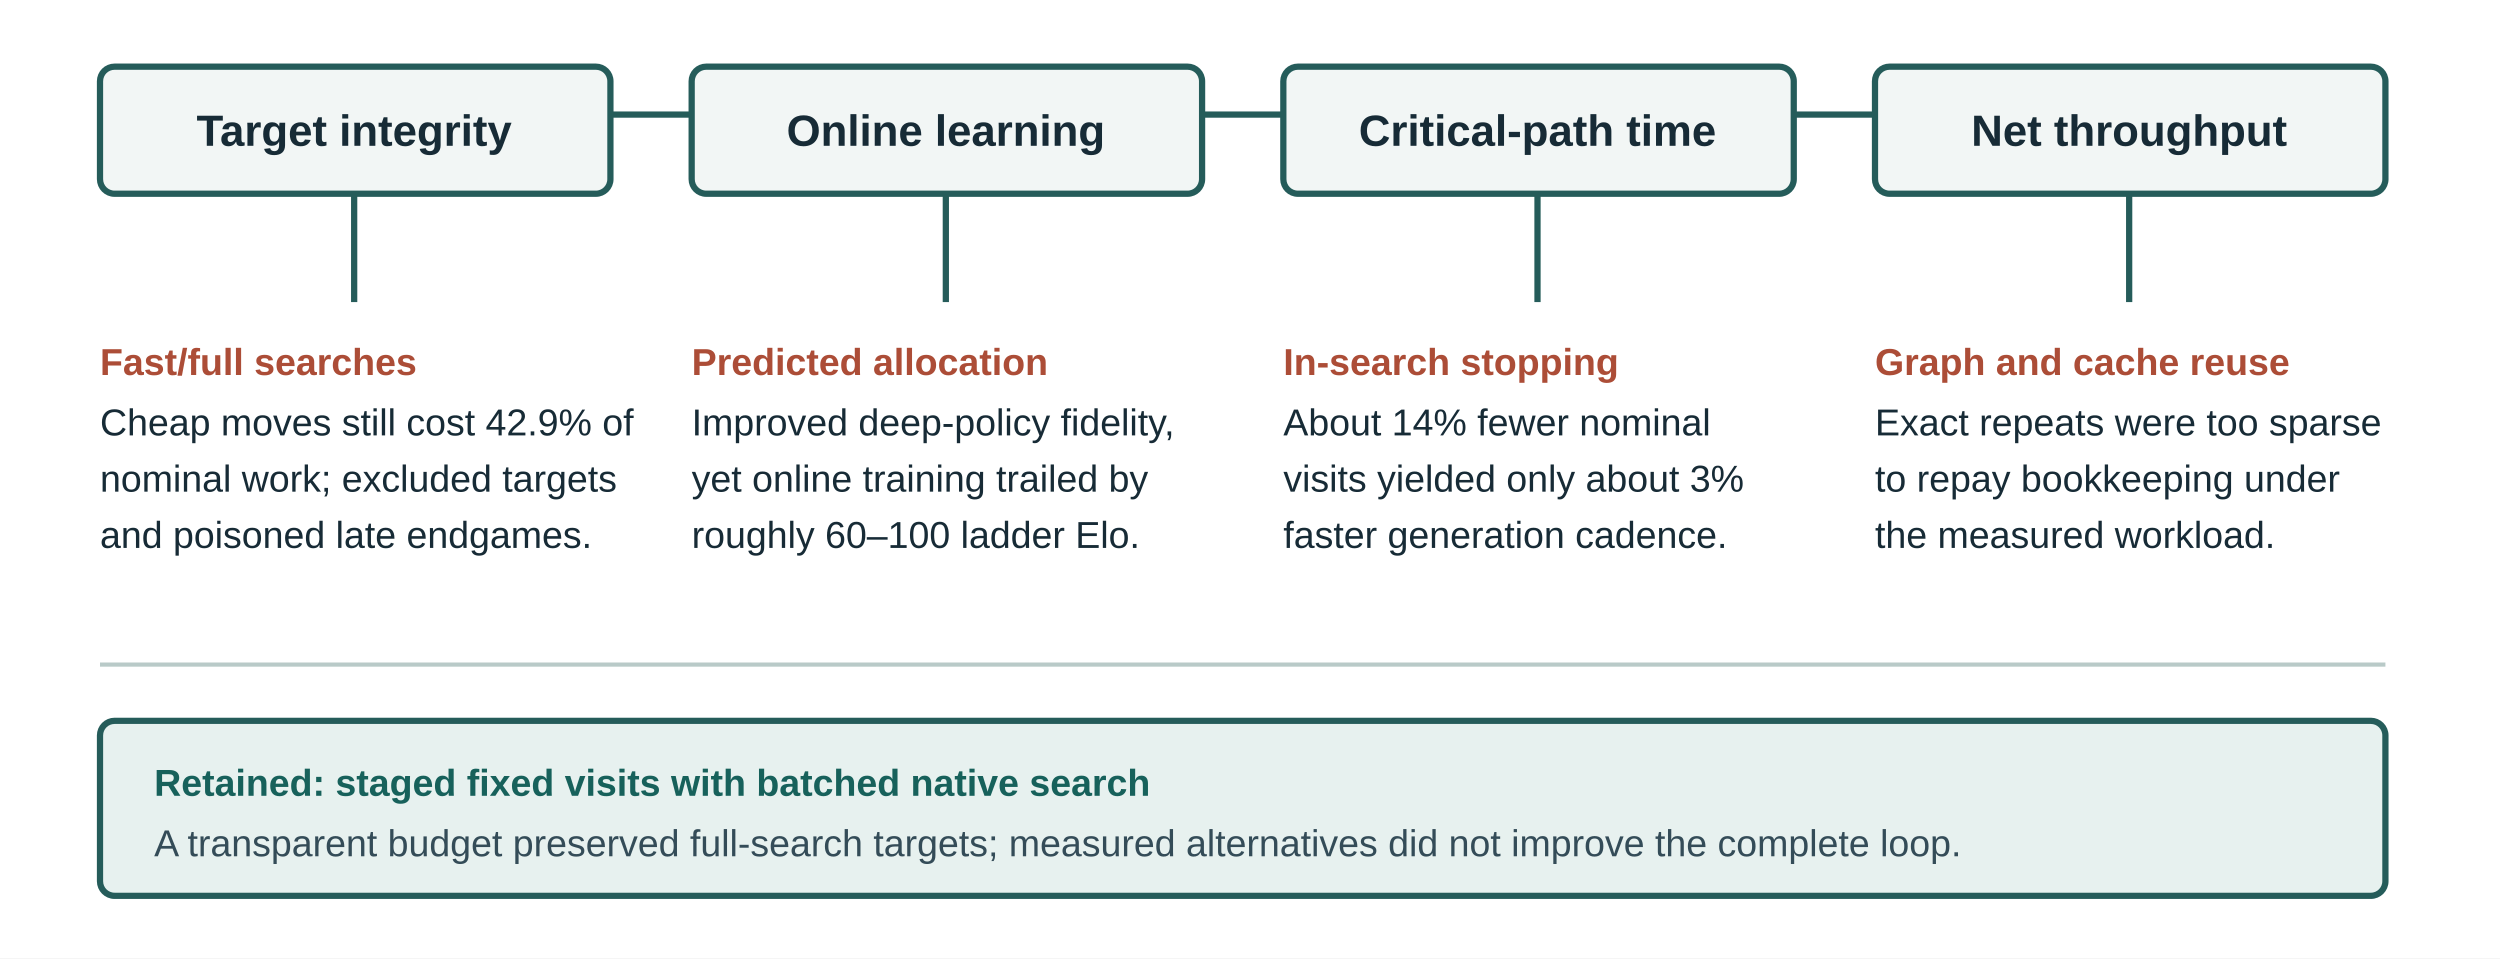
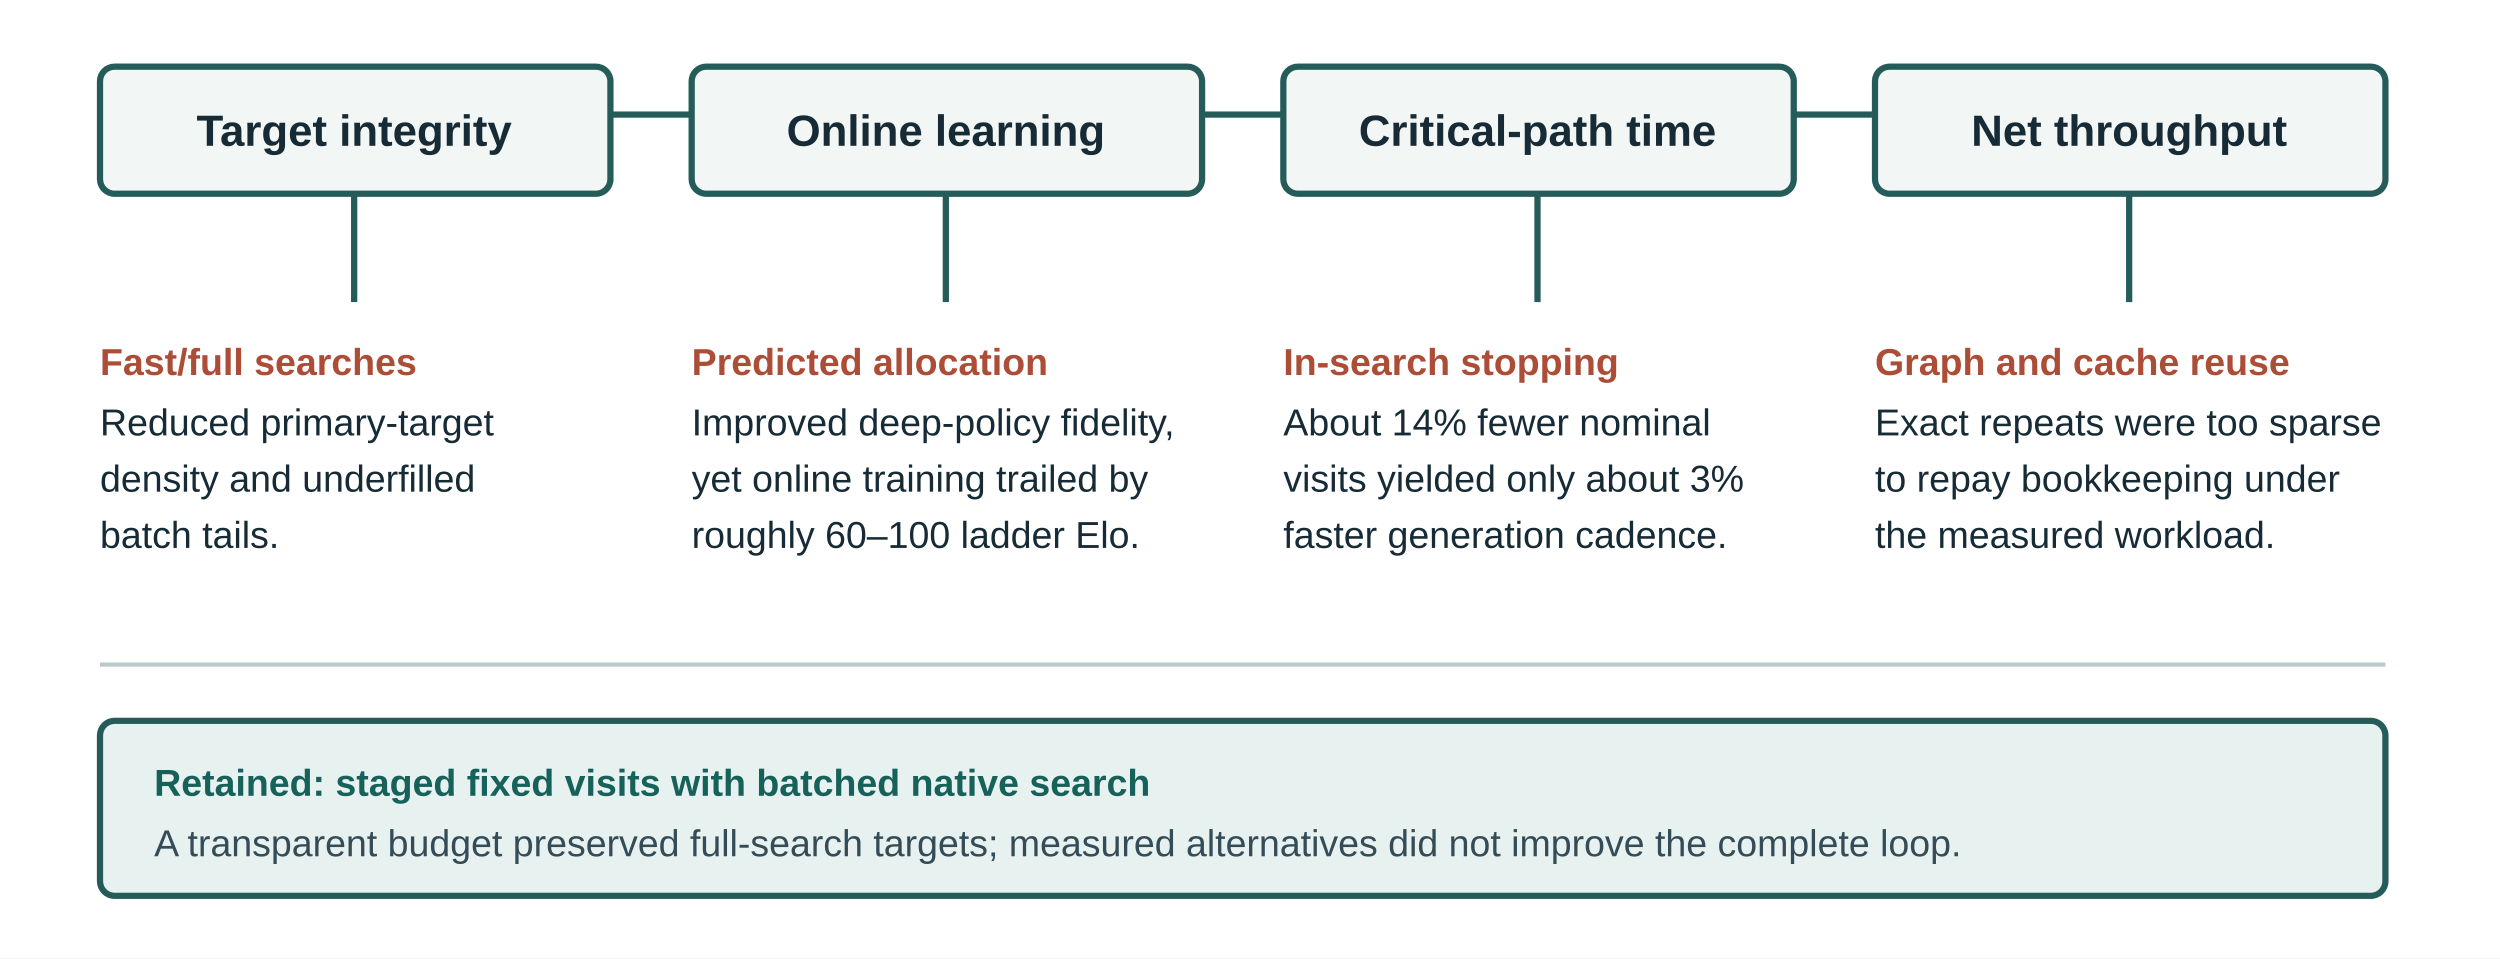
<svg xmlns="http://www.w3.org/2000/svg" viewBox="0 0 1200 460" role="img" aria-labelledby="title description">
  <defs>
    <style>
      text { font-size: 18px; font-family: Arial, sans-serif; fill: #172b36; }
      .gate { fill: #f2f6f5; stroke: #255c5a; stroke-width: 3; }
      .gate-title { font-size: 21px; font-weight: 700; }
      .body { font-size: 18px; }
      .note { font-size: 18px; fill: #344c58; }
      .negative { fill: #ac4d37; font-weight: 700; }
      .positive { fill: #17615b; font-weight: 700; }
      .rule { stroke: #255c5a; stroke-width: 3; }
    </style>
  </defs>
  <rect width="1200" height="460" fill="#fff" />
  <g transform="translate(0,-80)">
    <line x1="64" y1="135" x2="1135" y2="135" class="rule" />
    <rect x="48" y="112" width="245" height="61" rx="7" class="gate" />
    <rect x="332" y="112" width="245" height="61" rx="7" class="gate" />
    <rect x="616" y="112" width="245" height="61" rx="7" class="gate" />
    <rect x="900" y="112" width="245" height="61" rx="7" class="gate" />
    <text x="170" y="150" text-anchor="middle" class="gate-title">Target integrity</text>
    <text x="454" y="150" text-anchor="middle" class="gate-title">Online learning</text>
    <text x="738" y="150" text-anchor="middle" class="gate-title">Critical-path time</text>
    <text x="1022" y="150" text-anchor="middle" class="gate-title">Net throughput</text>
    <line x1="170" y1="173" x2="170" y2="225" class="rule" />
    <line x1="454" y1="173" x2="454" y2="225" class="rule" />
    <line x1="738" y1="173" x2="738" y2="225" class="rule" />
    <line x1="1022" y1="173" x2="1022" y2="225" class="rule" />
    <text x="48" y="260" class="negative">Fast/full searches</text>
-     <text x="48" y="289" class="body">Cheap moves still cost 42.9% of</text>
-     <text x="48" y="316" class="body">nominal work; excluded targets</text>
-     <text x="48" y="343" class="body">and poisoned late endgames.</text>
+     <text x="48" y="289" class="body">Reduced primary-target</text>
+     <text x="48" y="316" class="body">density and underfilled</text>
+     <text x="48" y="343" class="body">batch tails.</text>
    <text x="332" y="260" class="negative">Predicted allocation</text>
    <text x="332" y="289" class="body">Improved deep-policy fidelity,</text>
    <text x="332" y="316" class="body">yet online training trailed by</text>
    <text x="332" y="343" class="body">roughly 60–100 ladder Elo.</text>
    <text x="616" y="260" class="negative">In-search stopping</text>
    <text x="616" y="289" class="body">About 14% fewer nominal</text>
    <text x="616" y="316" class="body">visits yielded only about 3%</text>
    <text x="616" y="343" class="body">faster generation cadence.</text>
    <text x="900" y="260" class="negative">Graph and cache reuse</text>
    <text x="900" y="289" class="body">Exact repeats were too sparse</text>
    <text x="900" y="316" class="body">to repay bookkeeping under</text>
    <text x="900" y="343" class="body">the measured workload.</text>
    <line x1="48" y1="399" x2="1145" y2="399" stroke="#b9cac8" stroke-width="2" />
    <rect x="48" y="426" width="1097" height="84" rx="7" fill="#e7f1ef" stroke="#255c5a" stroke-width="3" />
    <text x="74" y="462" class="positive">Retained: staged fixed visits with batched native search</text>
    <text x="74" y="491" class="note">A transparent budget preserved full-search targets; measured alternatives did not improve the complete loop.</text>
  </g>
</svg>
